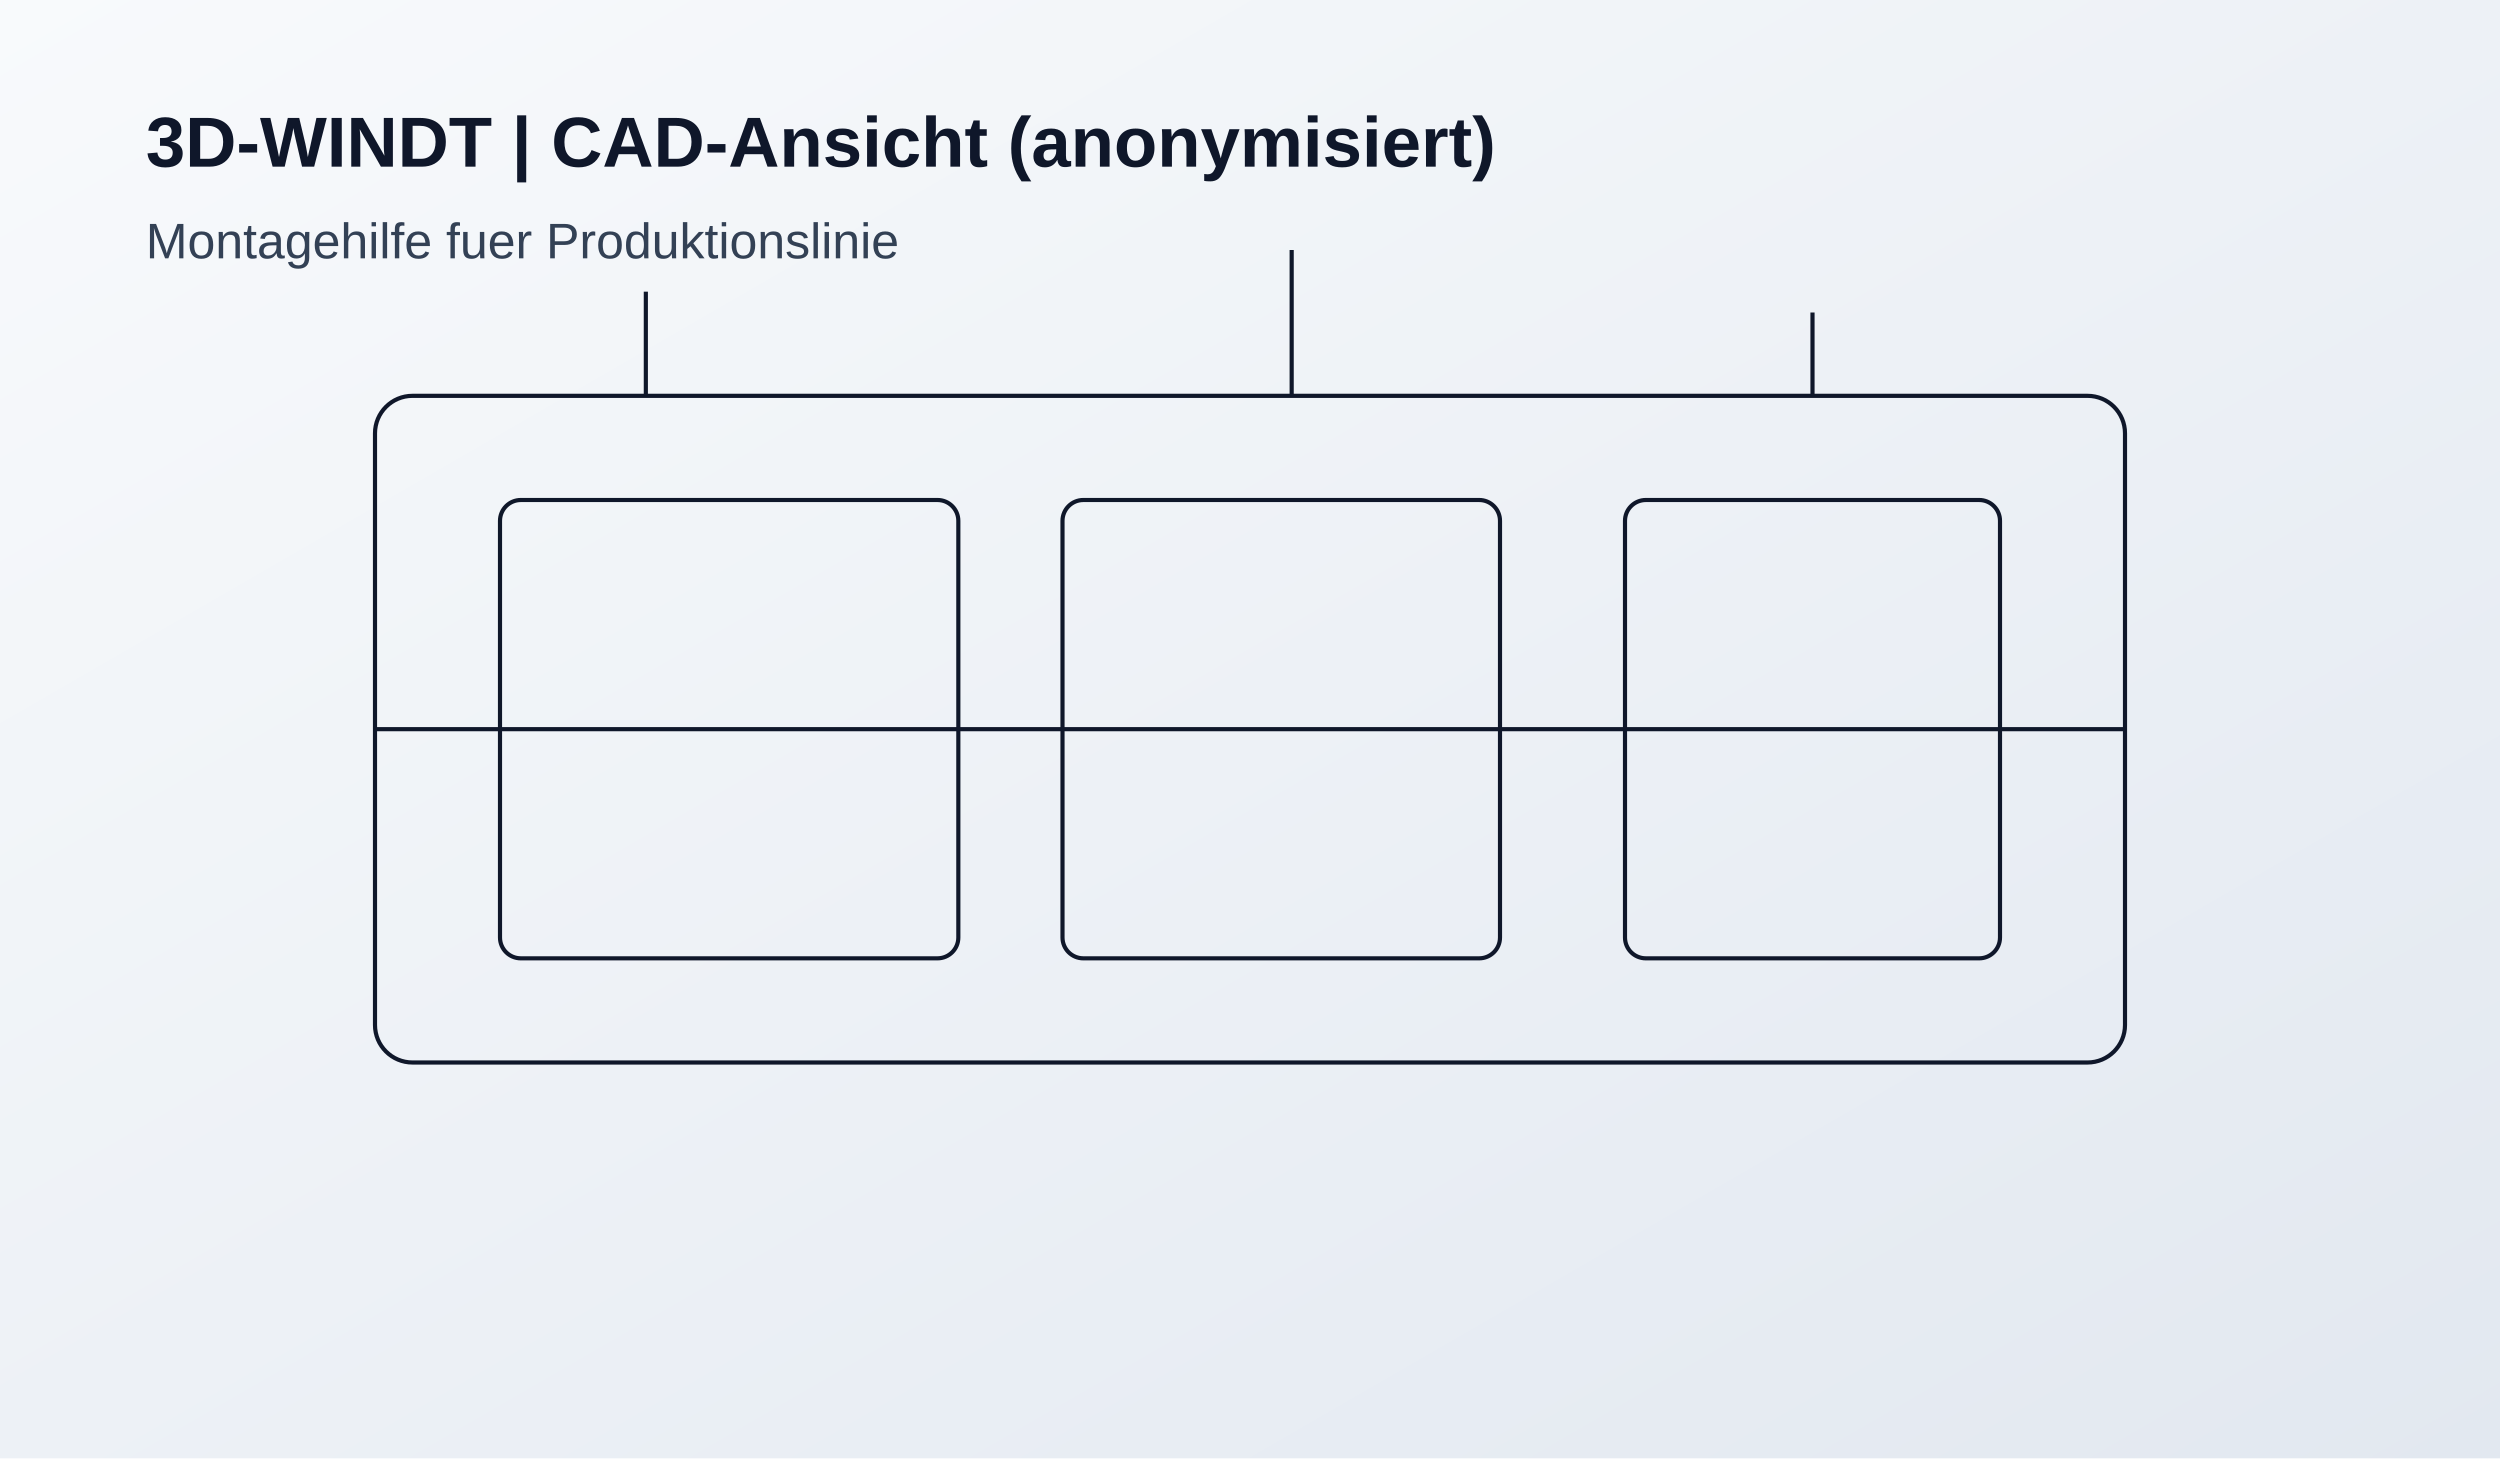
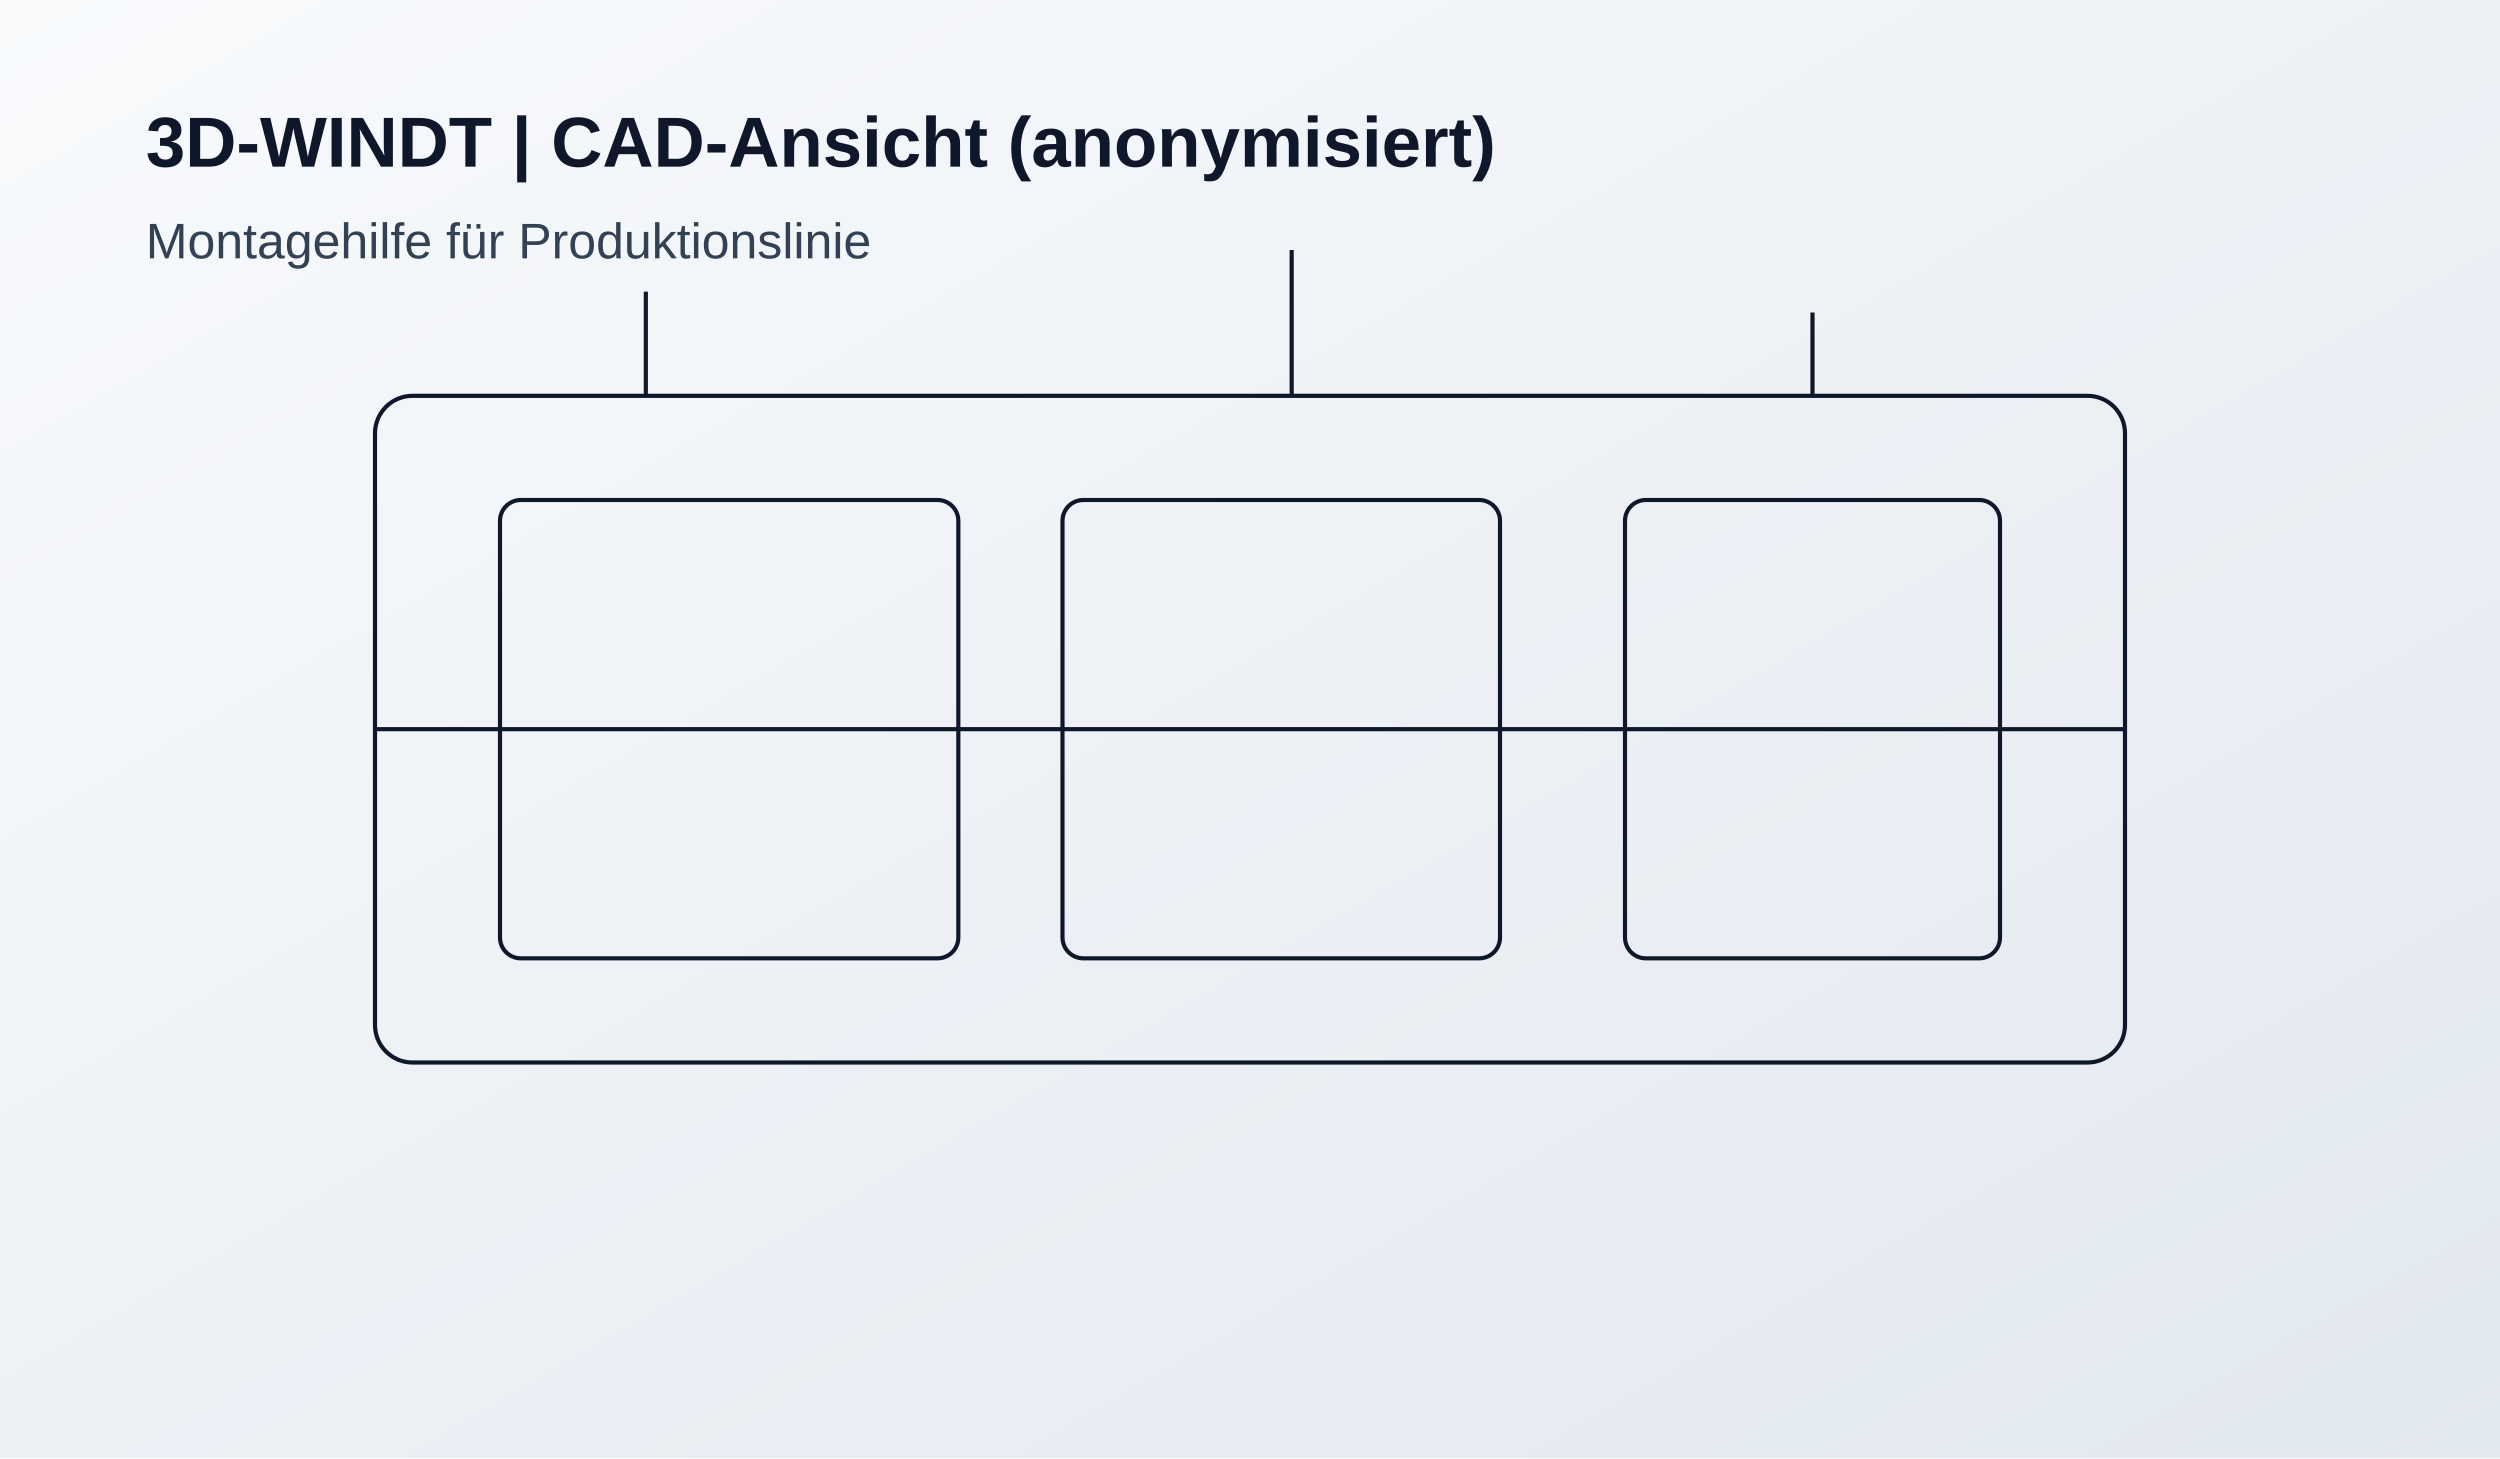
<svg xmlns="http://www.w3.org/2000/svg" width="1200" height="700" viewBox="0 0 1200 700" role="img" aria-labelledby="title desc">
  <defs>
    <linearGradient id="bg" x1="0" y1="0" x2="1" y2="1">
      <stop offset="0" stop-color="#f8fafc" />
      <stop offset="1" stop-color="#e2e8f0" />
    </linearGradient>
  </defs>
  <rect width="1200" height="700" fill="url(#bg)" />
  <g fill="none" stroke="#0f172a" stroke-width="2">
    <rect x="180" y="190" width="840" height="320" rx="18" />
    <rect x="240" y="240" width="220" height="220" rx="10" />
    <rect x="510" y="240" width="210" height="220" rx="10" />
    <rect x="780" y="240" width="180" height="220" rx="10" />
    <path d="M310 190v-50" />
    <path d="M620 190v-70" />
    <path d="M870 190v-40" />
    <path d="M180 350h840" />
  </g>
  <text x="70" y="80" fill="#0f172a" font-size="34" font-family="Arial, sans-serif" font-weight="700">3D-WINDT | CAD-Ansicht (anonymisiert)</text>
-   <text x="70" y="124" fill="#334155" font-size="24" font-family="Arial, sans-serif">Montagehilfe fuer Produktionslinie</text>
+   <text x="70" y="124" fill="#334155" font-size="24" font-family="Arial, sans-serif">Montagehilfe für Produktionslinie</text>
</svg>
